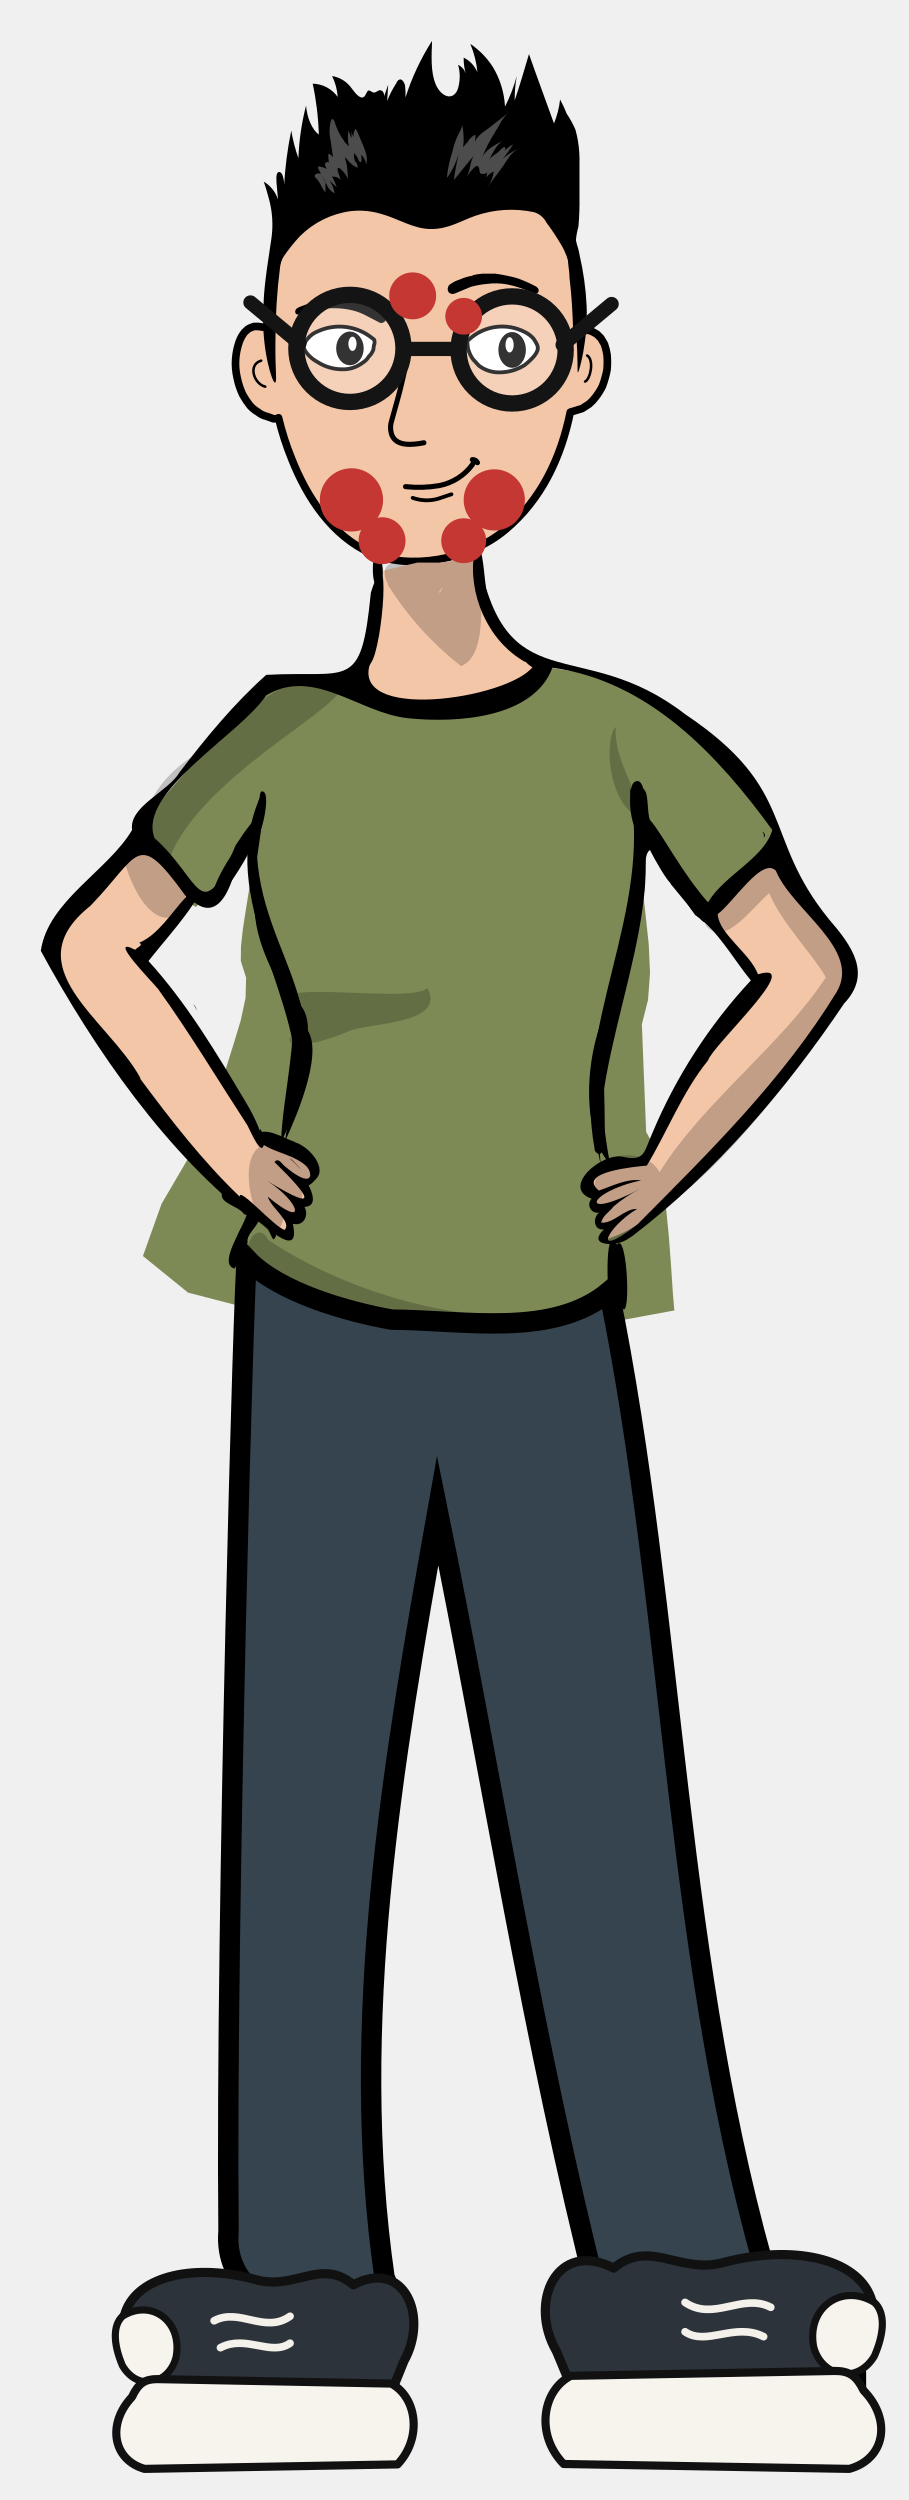
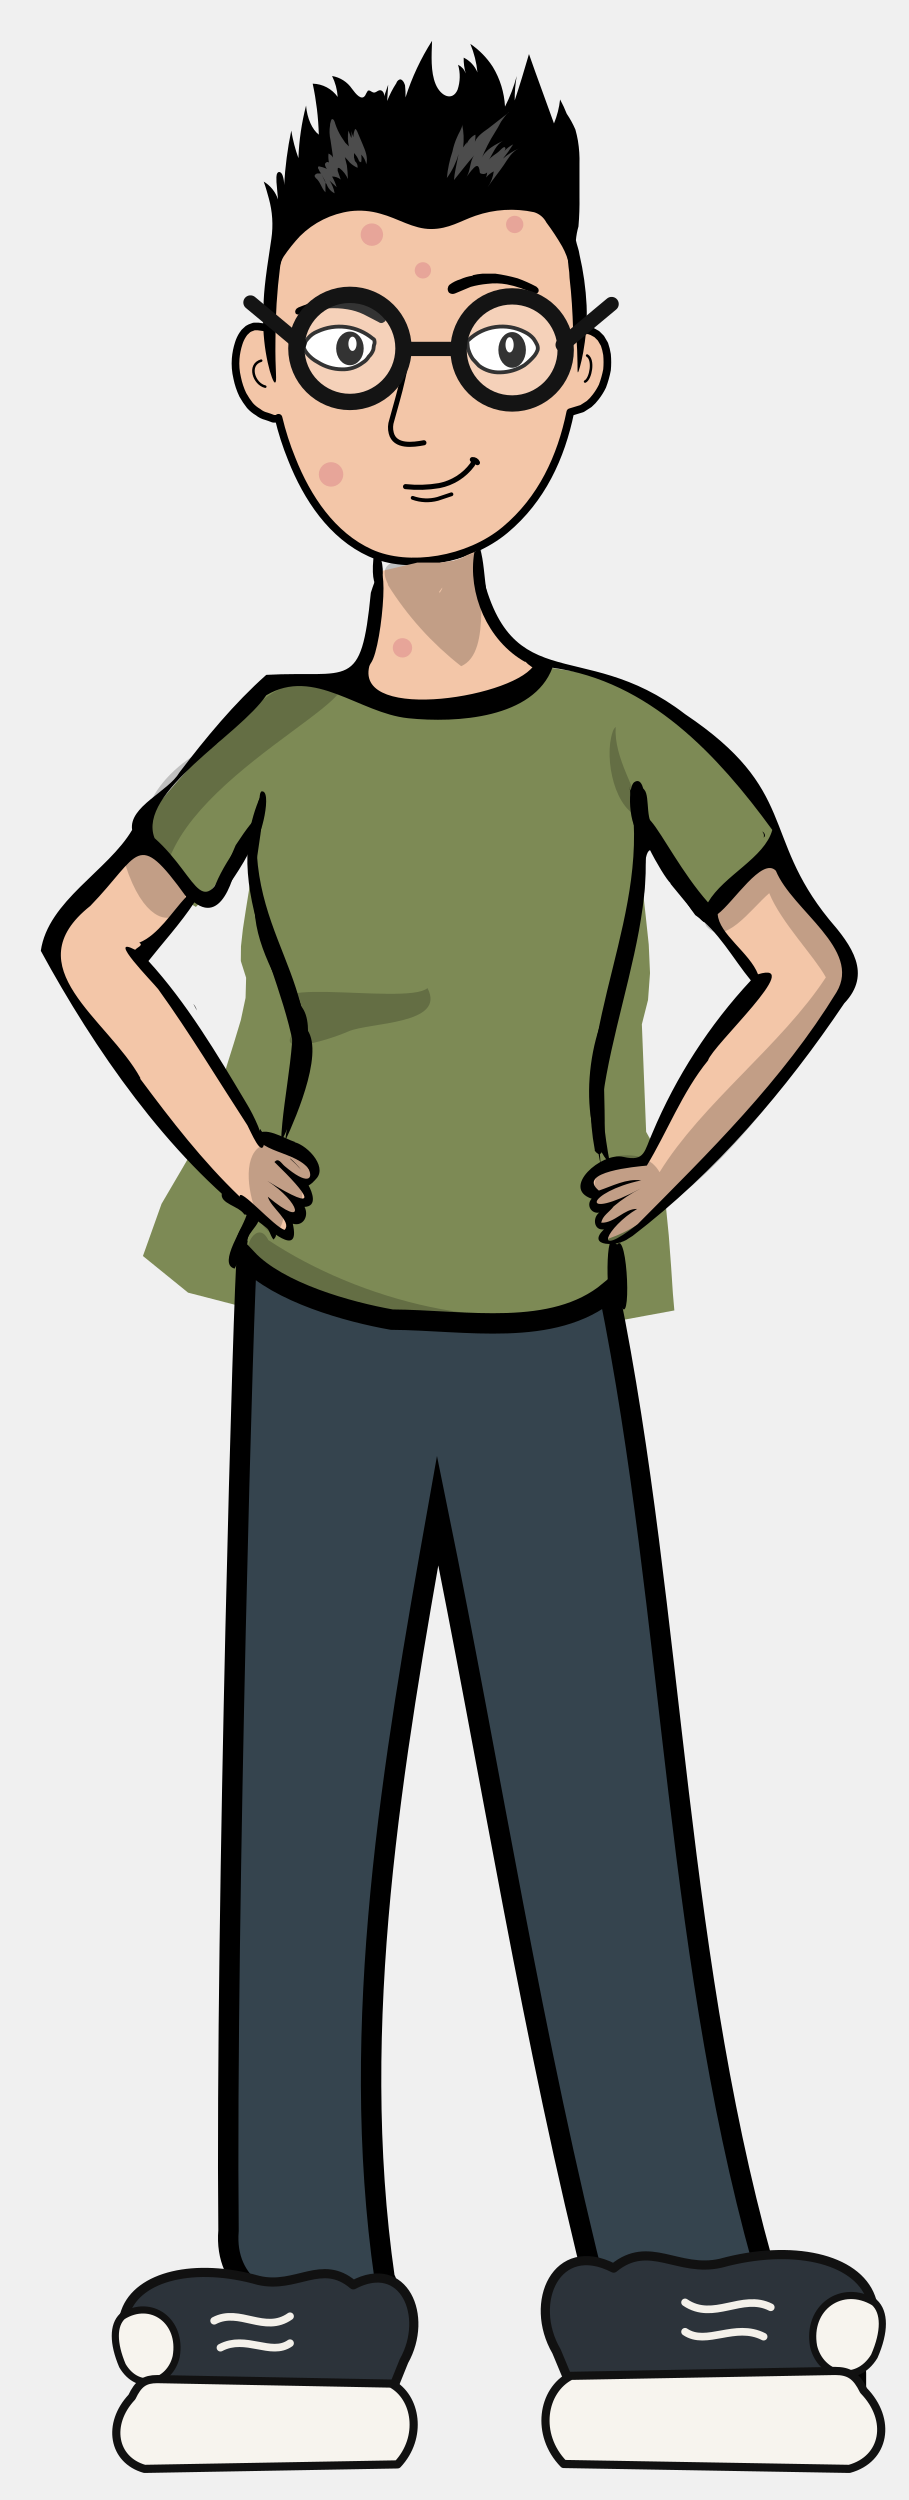
<svg xmlns="http://www.w3.org/2000/svg" width="178.1" height="490.1" viewBox="167.1 50 178.1 490.1">
  <svg width="500" height="600" preserveAspectRatio="xMidYMin slice" style="overflow:visible" viewBox="0 0 500 600">
    <svg width="500" height="600" style="overflow:visible">
      <svg width="500" height="600" preserveAspectRatio="xMidYMin slice" style="overflow:visible" viewBox="0 0 500 600">
        <svg viewBox="0 0 500 600">
          <path fill="#f3c6a8" stroke="#000" stroke-linecap="round" stroke-linejoin="round" stroke-width="1.5" d="M286.1 119.5a11.7 11.7 0 0 0-.5-2l-.7-1.2-.8-.8-.9-.5a3.5 3.5 0 0 0-1.1-.3h-1.9c-.1-3.5-.3-6.9-.7-10.3a16 16 0 0 0-.2-2.2c-.5-6.1-1.6-12.5-5.9-17.1s-11.7-4.9-17.7-5-13.5 0-19.8 2.4a22.2 22.2 0 0 0-9.5 6.5c-2.6 3.2-3.8 7.1-4.7 11a64 64 0 0 0-2 14.4l-.2-.2h-.4l-1.4-.2h-.8l-.8.3a1.8 1.8 0 0 0-.7.5 2.7 2.7 0 0 0-.7.8 6.7 6.7 0 0 0-.8 1.7 13.3 13.3 0 0 0-.6 3 12.2 12.2 0 0 0 .3 3.8 14.2 14.2 0 0 0 1.1 3.3 15.3 15.3 0 0 0 1.4 2.1 6.5 6.5 0 0 0 1.6 1.3 4 4 0 0 0 1.6.8l.6.2.8.3h.8l.2-.2a55 55 0 0 0 2.6 8.1c3 7.6 7.9 15 15.4 18.4s19.2 1.5 26.4-4.5 11-14.3 12.8-23.1l2.3-.7 1.4-.9a8.6 8.6 0 0 0 1.3-1.4 12 12 0 0 0 1.3-2.1 19 19 0 0 0 .9-3.2 16 16 0 0 0 0-3" />
          <path fill="none" stroke="#000" stroke-linecap="round" stroke-linejoin="round" stroke-width=".5" d="M218.3 120.7c-2.7.8-1.4 4.6.8 5.1m63.1-6.1c1.4.8.7 4.6-.4 5.1" />
          <path d="M282.1 109.9a56 56 0 0 0-1.4-10c-.1-.9-.5-1.8-.7-2.8a14 14 0 0 1 .5-2.7 57 57 0 0 0 .2-5.9v-6.3a24 24 0 0 0-.3-4.6 23 23 0 0 0-.5-2.2 18.7 18.7 0 0 0-1.7-3.1 24 24 0 0 0-1.3-2.8 17.1 17.1 0 0 1-1.2 4.7c-1.6-4.5-3.3-9-4.9-13.6-.9 3.1-1.8 6.1-2.8 9.1a26 26 0 0 1 .4-4.8 30 30 0 0 1-2.3 6 16.7 16.7 0 0 0-2.4-7.8 15.8 15.8 0 0 0-4.4-4.5 19.2 19.2 0 0 1 1.4 5.6 5.5 5.5 0 0 0-2.7-2.9 10.6 10.6 0 0 0 .4 3.1 2.9 2.9 0 0 0-1.5-1.7 8.2 8.2 0 0 1-.1 4.9c-1 2.3-3.3 1.3-4.3-1.1s-.8-5.6-.7-8.5a47.5 47.5 0 0 0-5.2 11.1 18.5 18.5 0 0 0-.1-2.4c-.2-.7-.7-1.3-1.1-1.1a1.1 1.1 0 0 0-.6.7 19.2 19.2 0 0 0-1.8 3.5c.1-1 .1-2.1.2-3.2l-.8 2.3c.1-.7-.4-1.3-.9-1.2s-.8.6-1.3.4-.6-.5-1-.3a7 7 0 0 0-.5.9c-.7 1.1-1.8-.2-2.6-1.3a5.9 5.9 0 0 0-3.9-2.5 10.8 10.8 0 0 1 1.1 4.1 6.2 6.2 0 0 0-4.9-2.6 54.7 54.7 0 0 1 1.2 10c-1.3-1-2.3-3.2-2.5-5.7a48.2 48.2 0 0 0-1.5 10.3 30.5 30.5 0 0 1-1.4-5.4 73 73 0 0 0-1.4 10.7 5.4 5.4 0 0 0-.3-1.9c-.2-.6-.7-.9-1-.5s-.2 1.2-.2 1.8l.3 3.4a6.4 6.4 0 0 0-2.8-3.5c.4 1.1.7 2.2 1 3.3a19.1 19.1 0 0 1 .5 7.9c-1.4 9.1-1.5 10.7-1.6 14.9-.2 7.2 1.8 13.4 2.3 13.3s0-2.1.1-8.3a113 113 0 0 1 .9-14.3 4.8 4.8 0 0 1 .7-2.1 33 33 0 0 1 3.2-4 17.3 17.3 0 0 1 9.9-4.9 14.7 14.7 0 0 1 5.9.5c3.4.9 6.4 3 9.9 3s5.8-1.6 8.7-2.6a21.4 21.4 0 0 1 11.5-.7 4 4 0 0 1 2.4 2 48 48 0 0 1 3.1 4.7c2.7 4.8 2.2 11.3 2.7 16.8s.2 7.9.4 7.9 2-6.2 1.7-13.1" />
          <path fill="#fff" d="m257.9 78.9.7-1v.5c0-.7 1.1-1.8 1.7-2a5.5 5.5 0 0 1-.2 1.8c.2-1.3 1.7-2.3 2.7-3l4.1-3.2c-.3 0-1.4 1.6-1.6 1.9a23 23 0 0 1-1.2 2.1 30.6 30.6 0 0 0-2.6 5.1c.7-1.8 2.8-2.8 4.4-3.6-1.6.8-2.1 2.5-3 3.9.4-.7 1.5-1.2 2.1-1.8s.9-.9 1.1-.7 0 .6-.2.8a5.9 5.9 0 0 1 1.8-1.4 28 28 0 0 1-2 2.8 12.7 12.7 0 0 1 3.1-2c-1.4.7-2.1 2-2.9 3.2s-2.2 2.9-3.2 4.4a6.9 6.9 0 0 0 1.2-3.1 4.4 4.4 0 0 0-1.5 1.2 4.4 4.4 0 0 0 .2-1 1 1 0 0 1-.9.3c-.7-.1-.5-.3-.6-.8s-.3-1.2-1.1-.4-1.1 1.4-1.7 2.1c1.1-1.1.8-3.4 1.8-4.6-1.4 1.6-2.7 3.3-4 4.9a15 15 0 0 1 .3-2.1l.6-3a14.7 14.7 0 0 1-2.3 4.7 23 23 0 0 1 1.1-5.2 13 13 0 0 1 .9-2.8c.2-.6 1.1-1.9 1-2.5a13.7 13.7 0 0 1 .2 4.5m-28 4.8c.1 0 .2.2.2.3h-.8c-.3.1-.6.3-.5.6l.2.3c.9.7 1.1 2 1.9 2.8v-2a4.7 4.7 0 0 0-.5-1 7.5 7.5 0 0 0-.7-1.2.8.8 0 0 0-.2-.4c-.1-.2-.1-.4.1-.5l.8.2.8.3a1.5 1.5 0 0 1-.4-.9c.1-.4.6-.6.8-.3a5.5 5.5 0 0 1-.1-1.8 1.8 1.8 0 0 1 .9.8l-.5-3.4a7.7 7.7 0 0 1-.2-1.5 6.6 6.6 0 0 1 .1-1.4 1.3 1.3 0 0 1 .1-.6 2.1 2.1 0 0 1 .2-.6c.4-.3.7.7.7.8a12.3 12.3 0 0 0 1.2 2.6l.8 1.2.4.4.3.3a8.1 8.1 0 0 1-.1-3.1c.2.4.3.8.5 1.3s.1-.8.1-1.2a4.2 4.2 0 0 0 .4 1.2 3 3 0 0 1 .2-1.3c0-.1.1-.3.2-.3s.2.3.3.4l1.1 2.6c.5 1.2 1.1 2.6.7 3.9a3.5 3.5 0 0 0-1-1.9 3.8 3.8 0 0 1 0 1.5.5.5 0 0 1-.4-.2 4.4 4.4 0 0 0-1-1.6v.9c.1.2.1.5.2.7a1.5 1.5 0 0 1 .5 1.3 5.6 5.6 0 0 1-1.5-1l-.6-.7-.4-.4c0 .1.1.2.1.4l.3 1.2a25 25 0 0 1 .2 2.7 5.1 5.1 0 0 0-1.6-2.1c-.2-.1-.4-.2-.4.1v.4l.6 1.7a2.7 2.7 0 0 0-1.7-.6 10.2 10.2 0 0 1 .9 2.1l-1.4-1.3a6.3 6.3 0 0 1 1 2.5 3.1 3.1 0 0 1-1.6-1.9h-.1" opacity=".3" />
        </svg>
      </svg>
    </svg>
    <svg width="500" height="600" style="overflow:visible">
      <svg width="500" height="600" preserveAspectRatio="xMidYMin slice" style="overflow:visible" viewBox="0 0 500 600">
        <svg viewBox="0 0 500 600">
          <path fill="none" stroke="#000" stroke-linecap="round" stroke-linejoin="round" stroke-width=".75" d="m255.6 146.9-2.7.9a8.2 8.2 0 0 1-4.9-.2" />
          <path fill="none" stroke="#000" stroke-linecap="round" stroke-linejoin="round" d="M260.7 140.7a1 1 0 0 0-1-.6.8.8 0 0 0 .4.4 2.1 2.1 0 0 0-.4.6 10.6 10.6 0 0 1-6.5 4.1 24 24 0 0 1-6.6.2" />
          <path stroke="#000" stroke-miterlimit="10" stroke-width=".5" d="M238.2 109.6a9.4 9.4 0 0 1 2.3 1 4.6 4.6 0 0 1 1.8 1.1c.3.4.4.9 0 1.2s-.6.2-.9 0l-2.9-1.5a12 12 0 0 0-3.2-1 17 17 0 0 0-3.9-.2 20 20 0 0 0-5.5 1.2h-.5c-.3-.1-.2-.5 0-.7l.3-.2a23 23 0 0 1 3.7-1.2 16.8 16.8 0 0 1 4.4-.4 10 10 0 0 1 2.5.2l1.9.4m21.6-5.2a8.4 8.4 0 0 0-2.4.7 6.3 6.3 0 0 0-2 1 .9.9 0 0 0-.1 1.2.9.9 0 0 0 .9.1l3.1-1.3a19 19 0 0 1 3.3-.6 12.8 12.8 0 0 1 3.9.1 20.7 20.7 0 0 1 5.3 1.8h.4a.4.4 0 0 0 .1-.7l-.2-.2a28 28 0 0 0-3.6-1.6 33 33 0 0 0-4.3-.9h-2.5a12.5 12.5 0 0 0-1.9.3m-2.3 1.7h-.1" />
          <path fill="#fff" stroke="#000" stroke-linecap="round" stroke-linejoin="round" stroke-width=".75" d="M240.3 118.5a3.4 3.4 0 0 1-.9 1.4 3.4 3.4 0 0 1-1.2 1.2 6.3 6.3 0 0 1-4.1 1.3 8.9 8.9 0 0 1-4.7-1.4 6.8 6.8 0 0 1-2.1-1.7 3.3 3.3 0 0 1-.6-1 1.7 1.7 0 0 1 .1-1 3.6 3.6 0 0 1 .7-1 4.6 4.6 0 0 1 1.8-1.3 10.2 10.2 0 0 1 10.9 1.4c.2.1.3.2.3.4a1.3 1.3 0 0 1-.1.9c0 .3-.1.5-.1.8" />
          <ellipse cx="235.7" cy="118.3" rx="2.7" ry="3.3" />
          <ellipse cx="236.2" cy="117.4" fill="#fff" rx=".8" ry="1.4" />
          <path fill="#fff" stroke="#000" stroke-linecap="round" stroke-linejoin="round" stroke-width=".75" d="M259 118.8a6 6 0 0 0 .8 1.6l1.2 1.3a6.5 6.5 0 0 0 4.2 1.3 9.2 9.2 0 0 0 4.7-1.4 12 12 0 0 0 2-1.9 3.9 3.9 0 0 0 .6-1.1 1.7 1.7 0 0 0-.1-1 7.5 7.5 0 0 0-.7-1.2 5.2 5.2 0 0 0-1.7-1.3 9.6 9.6 0 0 0-11 1.5c-.1.1-.3.2-.3.4s.1.7.1 1a2.4 2.4 0 0 0 .2.8" />
          <ellipse cx="267.5" cy="118.6" rx="2.7" ry="3.5" />
          <ellipse cx="267" cy="117.6" fill="#fff" rx=".8" ry="1.5" />
          <path fill="none" stroke="#000" stroke-linecap="round" stroke-linejoin="round" d="M246.5 116.4a22.2 22.2 0 0 1-.5 8.1c-.6 2.7-1.4 5.3-2.1 7.9a4.3 4.3 0 0 0-.1 2.5c.7 2.8 4.3 2.3 6.4 1.9" />
        </svg>
      </svg>
    </svg>
    <svg width="500" height="600" style="overflow:visible">
      <svg width="500" height="600" preserveAspectRatio="xMidYMin slice" style="overflow:visible" viewBox="0 0 500 600">
        <svg viewBox="0 0 500 600">
          <defs>
            <mask id="a" width="44.95" height="22.26" x="292.31" y="503.34" maskUnits="userSpaceOnUse">
              <path fill="#fff" fill-rule="evenodd" d="M292.3 503.3h44.6v21.8h-44.6z" />
            </mask>
          </defs>
          <path fill="#7d8a55" fill-rule="evenodd" d="m274.3 180.8 7.96 1.23 7.75 2.96 7.37 4.37 6.83 5.44 6.12 6.19 5.25 6.61 4.22 6.7-5.41 6.6-2.73 4.62-1.99 2.46-2.4.14-3.57-2.34-5.03-4.98-6.07-7.8.05 5.17.38 5.53.64 5.73.61 5.75.25 5.59-.39 5.26-1.21 4.77.84 21.1 1.65 2.96 1.25 4.86.9 6.04.64 6.47.46 6.17.34 5.14.29 3.36-12.88 2.37-19.88 1.22-22.96-.32-22.16-2.24-17.45-4.52-8.85-7.18 3.65-10.23 11.07-18.9.55-3.76 1.12-4.26 1.42-4.52 1.38-4.57.93-4.37.11-3.94-1.04-3.28.03-2.87.38-3.43.58-3.77.63-3.92.51-3.84.36-3.58.3-3.09-1.33 1.26-1.45 1.85-1.65 2.23-1.83 2.41-1.93 2.36-1.85 2.12-1.55 1.67-1.86-1.11-1.53-2.03-1.36-2.64-1.39-2.96-1.55-2.97-1.63-2.68-1.29-2.11 3.16-3.69 3.48-4.02 3.68-4.22 3.77-4.26 3.73-4.18 3.58-3.95 3.3-3.58 8.28.57 8.06 1.54 7.88 1.74 7.73 1.16 7.64-.17 7.57-2.28z" />
          <path fill="#f3c6a8" fill-rule="evenodd" d="M194.9 214c-29.2 30-18.5 20.2 1.9 53.4 6.8 7.8 17.1 21.8 27.4 24.7.1-2-.8-3.8 2-3.3-.3-2.2-.8-3.1 1.7-3.6-2.5-4.8 1.3-3 .6-7.7-1.9-2.1-7.9-4.1-10.6-4.7-4.7-9.2-16.5-26.5-23-34.6 12-14.9 12.2-9.2 0-24.2m110.7 14.6c.2 0 10.1 13.8 10.2 13.8-8.3 9-17.5 24.9-22.4 36.1l-4.6-.6c-1.9 1-7 2.3-6.4 5.3 1.7.6 1.1 2.7.9 3.9 2.9.1 1.2 1.5.7 3.1 3-.6 1.2 1.5 1.1 3 17.7-4.7 39.5-37.1 49.7-52.7-18.8-26.2-10.3-29.1-29.2-12.2m-43.7-60-1.5-10.2-1.7.7-1.2.6-1.5.5-2.7.4h-4.4l-7.3 1.7c.1 6.1-2.7 17.2-5.9 22.5 4.6 3.9 19.2 3.2 24.7 3.1l13.9-6c-4.3-2.3-10.2-8.9-12.4-13.3m-42.6 328.1c-5.2 13.2-3.3 15 2.1 27.2 12.7-2 16.4-13.4 16.7-24.7Zm76.8 10.1c15.7-1.4 20.9-8.1 32.9 6.6l-3.7 6.2c-8.5.6-21.7-1.3-29.2-5.7Z" />
          <path d="M261.6 157v.2a5.6 5.6 0 0 1-2.8 1.6l-1.2.6-1.5.5-2.7.4H252a19.7 19.7 0 0 1-4.2-.1h-.8a6 6 0 0 1-2-.3c-2.2.6-3.3 1.8-1.8 4.7h-.1a61.6 61.6 0 0 0 14.4 16c6.3-2.7 2.9-17.7 4.1-23.6m-8.3 9.3a.4.4 0 0 0-.1-.3l.6-.8c0 .4-.4.7-.5 1.1" opacity=".2" />
          <path fill-rule="evenodd" d="M229 182.7c-8 1.1-14 7-19.1 13-9.4 3.4-20.6 15.4-10.1 24.1 6-20.5 49.1-37 29.2-37.1m-7.3 91.6c-12.2-2.3-2 26.4 1 14.5 3.1 3.5 3.9-4 3.6-6 4.8-2.4-.6-8.8-4.6-8.5" opacity=".2" />
          <path fill-rule="evenodd" d="M285.5 305.3c-20.7 7-48.2-.5-65.8-12.2-2-4.1-5.3 1.3-3.6 3.7 2.4 5.6 6.9 9 12.1 12.1l-.4-.3c13.8 8.4 46.1 16 55.7 2.1 1.1-.7 1.7-2.7 3.4-1.4 1.7-.5.4-4.6-1.4-4m-91.8-93.5c-.8 2.1-2.9 3.2-2.6 5.8 6.3 23.1 19.9 8.5 6.8-1.7-2.4-.3-1.8-6-4.2-4.1m126 9.1c0-2-.7-3.8-2.4-2.8-3.8 2.1-7.3 10.9-11 9.3-1.5.5-1.4 3.1-.7 4.2 3.5 4.1 8.7-3.4 12.3-6.5 2.3 5.7 8.8 12.3 11.1 16.5-8.6 13.2-24.3 24.7-32.6 38.2-1.3-2.4-4.3-3.9-8.5-3.1-7.7 3.8-3.1 11.9-1.2 17.1 2.6 2.5 2.3-3.6 5-2.3a11.2 11.2 0 0 0 4.2-3.8c15.2-10.1 27.5-28.6 38.4-43.5 1.4-8.7-7.9-17.7-14.6-23.3m-68.8 22.8c-4.1 3.7-40.2-3.8-24.1 6.4-8.7 8 4.5 3.9 8.6 2.1s19.3-1.3 15.5-8.5m36.3-50.2c-1.8 5.2.5 15.9 5.9 16.8-1.1-5.4-5.7-11.6-5.3-17.8a2.1 2.1 0 0 0-.6 1" opacity=".2" />
          <path fill-rule="evenodd" d="M205.7 248.1a3.3 3.3 0 0 0-.7-1.3zm18.3 29.1a21 21 0 0 1 2.1 2.1 14.7 14.7 0 0 0-2.1-2.2m2.4 3" />
          <path d="M329.6 230.2c-13.3-16.4-6-25.3-28.2-40.2-20.7-16-35.5-1.6-40.7-32.1h-.2c-.6 8.6 2.8 19.1 11.5 22.1-3 6.6-35.3 11.8-32.5.6a3.3 3.3 0 0 1 .3-.6c2.4-3.2 4.1-26.9 0-13.8-1.9 19.5-4.2 15.2-20.5 16.1-6.3 5.6-11.9 12.4-17 19.1-2.2 3.8-10 6.7-9.3 11.3-4.7 8-16.5 13.9-17.9 23.7 10.5 19.3 24.8 40 42.3 53.3 0-.2 0-.3.1-.4 2 1.3 8.6 7.7 7 .6 2.1.6 3.2-1.6 2.3-3.3 2.6-.1 1.5-2.9.8-4.2 5.2-3-3.2-9.4-6.9-8.9.1-.2.1-.4.2-.5a3 3 0 0 1-2.8-1.7 4 4 0 0 1-.1.5v-.2l-.3-.8a34.5 34.5 0 0 0-2.4-4.7c-5.6-9.4-11.6-19.5-19.1-27.7 2.5-3.2 6.4-7.5 9-11.5 6 4.6 8.3-6.8 9-10.9 4.9-7 1.7 9.7 2.8 12.3.4 8.5 5.7 15.3 8.5 23 .9-9.8-8.4-17.5-8.1-27.7-1.3-5.5 5.1-22-4.1-7.9-6.9 16.8-6.7 6.8-15.9-1.4-3.5-9 16.7-20.2 21.9-28 9.4-5.6 18.2 3.5 27.8 4.5s24.6 0 28.3-9.9c18.9 2.6 32.4 17.1 43.1 31.8-1.5 5.5-9.5 8.9-12.6 14.2-10.1-11.4-15.5-30.4-12.4-1.7-.7-18.6 5-2 9.9 4.2 4.4 2.9 7.5 8.7 10.9 12.8a101.6 101.6 0 0 0-19.3 29.9c-1.6 3.5-1.4 5.7-5.7 4.7s-12.3 6.1-6.2 8.2a1.6 1.6 0 0 0 1.5 2.7c-1.4 1-1.1 3.6.9 3.3-3.6 3.5 2.8 3.4 4.8 1.8l.8-.5c16.3-12.5 30-28.5 41.5-45.6 5.5-5.8 1.5-11.3-3-16.5m-126-4.4c-2.8 3-5.5 7.5-9.2 9 .9.5-.4.9-.8 1.4-5.8-3 3.4 6.3 4.5 7.7 6.2 8.6 11.7 17.8 17.5 26.7.6 1.1 2.9 6.7 3.3 3.4 9.1.2 12.8 12.1 4 4.6-.7-.6-1.2-1.7-2-.8 6.6 6.4 9.5 10.4-1.4 3.7 6.4 4.1 8 9.7.1 3.1.6 2.2 4.8 4.9 3.3 6.5-1.9-.4-9-8.6-8.8-6.5-7.3-7-13.4-14.9-19.5-23.1v-.2c-6.3-11.5-24.9-21.7-9.8-33.7 9.8-10.1 9-15.4 18.8-1.8m127.5 18.7c-10.6 17.3-25.1 31.5-39 45.5-9.3 7.3-6 .5-.1-3-2.5-.1-4.4 2.8-7 2.7.1-1.3 1.7-2.2 2.4-3.2a27 27 0 0 1 5.3-3.5c-12.3 6.6-10.7.7.1-1.6-2.9-.4-5.6 1.1-8.3 2-4.5-3.7 7.4-4.7 9.4-4.9 3.9-6.4 7-14.5 12-20.6.8-2.9 19.3-19.8 9.8-16.9-1.6-4.2-7.7-7.9-7.9-11.8 3.1-2.3 8.7-11.3 11.4-8.5 3.2 7.8 16.9 15.4 11.9 23.8" />
          <path fill="#35444e" fill-rule="evenodd" stroke="#000" stroke-miterlimit="10" stroke-width="4" d="M318.3 499.4c-19-63.6-18.8-132.2-31.8-196.2-11 9.1-28.1 5.6-42.6 5.5-8.5-1.5-22.2-5.3-28.4-11.9-.5 1.1-4.2 129-3.6 190.5-1.8 21.6 36.1 18.2 30.6 9.3-7.2-50.1 1.6-101 10.4-150.5 10.5 51.5 18.6 104 31.5 154.7 1.3 3.3 3 8 7.2 8.3 7.7-.9 28.5 2.1 26.7-9.7Z" />
          <path fill-rule="evenodd" d="M316.6 213.1a1.1 1.1 0 0 1 .2 1.1c.5-.3.2-.9-.2-1.2ZM215.7 499.4c-17 42.5 27.1 44 22.6 2-5.5-2-2.7 17.9-8.2 22.1-9.3 14.8-17.9-4.3-15.2-14.3-1.1-2.6 5.5-11.4.8-9.8" />
          <path fill-rule="evenodd" d="M226 525.5h.5l-.5.2v-.3m-5.3-6.2 1.3 1.1c-1 .5-1.1-.3-1.3-1.1m10.3-.2h.1a17.2 17.2 0 0 1-2.6 4.6c.4-1.8.9-3.6 2.5-4.5m5-20.5c-3.5 4.5-1.8 12.4-6 17.1-8.7 8.4-12.8-7.5-10.1-14.2-.1-2.8-3-1.1-2.6 1-7.3-.7-1.6 17.9.2 21.8.9 9.7 12.4 6.3 15.3-.5s8-22.4 3.2-25.2" />
          <g mask="url(#a)">
            <path fill-rule="evenodd" d="M316.3 503.6c-3.5 4.1 5.2 3.8 7.4 5.2 31.1 15.5-26.4 19.4-30.2 3.6 3.9-11.3-6.8 1.7 3.9 7.5 26.1 15.7 64-4.8 18.9-16.3" />
          </g>
          <path fill-rule="evenodd" d="M303.4 517.3a39 39 0 0 0 4.9 1.2 8.3 8.3 0 0 1-4.9-1.2m-2.7-4.2h.1a.1.1 0 0 1-.1-.1m21.7-6.7c-1 3.4 9.7 8.7-.1 10.3h.1c-8.8-.2-21.2 1.1-23.2-8.5-6-3.6-6.9 6.4-3.8 9.8 14.7 13.6 61.3 3.8 27-11.6m-105-6.1c-3 3.1-2 8.8-2.5 12.9-3.9-1.7 1.1 16.7 3.8 14.1 2-.9 3.1-2.3 2.6-4.7.1 5 1.6 5 3.9.8-.8 1.4.9 3.1 2 1.7.1 6.1 8.8-7.6 4-7.2-1.5.8-2.4 2.4-3.7 3.6-.6-2.3-3-.7-4.1.5-.2-1.8-2.3-4.9-4-2.6a1.2 1.2 0 0 0-2 .1c-2.9-5.6 2.6-15 0-19.2m.9-295c-.4.5-.2 1.1-.4 1.7v-.2a8.3 8.3 0 0 0-.3 2.2c0 1.6-1.2 3.7-.4 5.2s3.6-9.9 1-8.9m73.3-1.9c-1.7 1-.9 10.9 1.7 10.1.6-1.4 1-11.8-1.7-10.1m-51.2-43.8c-.8 8.3 3 5.9 1.5 0-.6.3-1.2-1.3-1.5 0m33.7 20.6c-2.4-1.8-5.3-3.1-7.5-5.2-5-4.1-3.8-12.7-5.3-17.4a4.1 4.1 0 0 1-1.1.7c-1.4 8.1 2.6 17.5 10 21.6a.1.1 0 0 0-.1-.1h.1c1 1.2 5 3.5 3.9.4m14.8 63.3c-6.9 8.2-8.7 27.8-2.1 34.8-2.3-11.9-2.6-24.4 3-35.8zm-2 50c-1.2 1.9-.6 18.7 1.7 11.6-1.2-3.1 2-11.5-1.7-11.6" />
          <path fill-rule="evenodd" d="M290.5 204.3c4.8 24.7-11.4 46.7-6.8 71.1v.2c3.8 4.8.5-18.5 2.5-21.9 4.9-14.1 10.9-38.6 4.3-49.2m-66 41.5c-1.1 4 3.3 11.2 1.7 16.8.3-4.9 3.6-14.4-1.7-16.8m.8 29.4a.9.9 0 0 0 .9.4 2.3 2.3 0 0 0-1-.7v.3m-6.2 14.8c.9.7 1 1.9 1.7 2.8 1.5-1.3-.7-2.5-1.7-2.8m-4.1 7.1c-.1.6.5 1.1 1.2 1.1l-1.1-1.6a.7.7 0 0 0-.1.5" />
          <path fill-rule="evenodd" d="M225.2 249.5c.2 3.8 1.5 8.1 1.1 12.1-.3-3.1 2.4-11.6-1.1-12.1m-1.4 24.8-.4-.5a.7.7 0 0 0 .4.5m-8.6 19.7c-5.2 4.5-.7 4.9.4-.4-.2.1-.3.3-.4.4" />
          <path fill-rule="evenodd" d="M218.2 206c-9.2 20.7 9 39.3 7.1 60.1 7.7-24.1-12.1-32.6-7.1-60.1m6.5 69.1a1.2 1.2 0 0 0 1 .2l-1.5-.7z" />
          <path fill-rule="evenodd" d="M216.6 211.2c-2.8 4.8-7.9 10.9-8.2 16.1 1.6.2 12.9-17 8.2-16.1m.4 77.2a1.1 1.1 0 0 0-.6.7h-.1c-5.2 2-3.1 16.5-.6 4 0 .1 0 .2-.1.2-.2-1.7 3.9-4.3 1.4-5m6.9-45.6c2.1 9.7-1.4 21.8-1.7 31.1 4-7.1 7.6-23.7 1.7-31.1" />
          <path fill-rule="evenodd" d="M215.6 287.6c-.5 2.8-6 10.2-2.5 11.1 1-1.8 5.3-11.4 2.5-11.1" />
          <path fill-rule="evenodd" d="M210.6 283.9c-.5 2.1 3.4 2.5 4.4 4.2 3.5.1-3.4-4.6-4.4-4.2m6.6-11.1c2 3.8 10.6 3 11.4 8.7 3.2-2.2-1-6.9-3.8-7.6h.2c-2.2-.7-6.2-3.4-7.8-1.2" />
          <path fill-rule="evenodd" d="M226.6 251.1c.6 7.5-2.9 15.7-3.6 22.6 2.3-5 8.3-18.9 3.6-22.6m66.3-46.6c-.7 2.4.3 5.3 1 7.6-3.5-2.3 3.1 9.7 4.7 11.1h-.1l3.7 4.5c9.4 11.2-5.8-11.4-6.3-14.1-.2-.5-.4-1.1-.7-1.7v.2c-1.8-1.9-.4-7.4-2.4-7.6" />
          <path fill-rule="evenodd" d="M291.4 206.7c6.1 24.6-12 48-6.5 71.8-2.6-22.5 14.9-51.3 6.5-71.8m-3.4 87.4c.1.8.1 1.5.2 2.2-2.4-.9-.5 15 .4 9.1 2.4 6.7 1.6-14.8-.6-11.3" />
        </svg>
      </svg>
    </svg>
  </svg>
  <g fill="none" stroke="#141414" stroke-linecap="round" stroke-linejoin="round">
    <circle cx="235.7" cy="118.3" r="10.5" fill="#fff" fill-opacity=".2" stroke-width="3.2" />
    <circle cx="267.5" cy="118.6" r="10.5" fill="#fff" fill-opacity=".2" stroke-width="3.2" />
    <path stroke-width="2.8" d="M246.2 118.4H257m-31.2-1.1-9.6-8m61.2 8.3 9.6-8" />
  </g>
-   <g fill="#c43732">
-     <circle cx="248" cy="108" r="4.6" />
-     <circle cx="258" cy="112" r="3.6" />
-     <circle cx="236" cy="148" r="6.2" />
-     <circle cx="242" cy="156" r="4.6" />
-     <circle cx="264" cy="148" r="6" />
-     <circle cx="258" cy="156" r="4.4" />
+   <g fill="#e09490" opacity=".65">
+     <circle cx="240" cy="96" r="2.2" />
+     <circle cx="268" cy="94" r="1.7" />
+     <circle cx="250" cy="103" r="1.6" />
+     <circle cx="232" cy="143" r="2.4" />
+     <circle cx="246" cy="177" r="1.9" />
  </g>
  <g stroke="#111" stroke-linejoin="round">
    <path fill="#2c333a" stroke-width="1.8" d="M236.36 497.92c9.92-5.28 14.88 6.16 9.92 14.96l-2.48 6.16h-42.16c-7.44-1.76-12.4-8.8-9.92-15.84s13.64-9.68 26.04-6.16c7.44 1.76 12.4-4.4 18.6.88Z" />
    <path fill="#f7f4ee" stroke-width="1.4" d="M191.1 504.08c5.58-3.52 11.78.88 10.54 7.92-1.24 5.28-7.44 7.04-10.54 1.76-1.86-4.4-1.86-7.92 0-9.68Z" />
    <path fill="#f7f4ee" stroke-width="1.6" d="m197.92 516.4 45.88.88c4.96 2.64 6.2 10.56 1.24 15.84l-49.6.88c-6.2-1.76-7.44-8.8-2.48-14.08 1.24-2.64 2.48-3.52 4.96-3.52Z" />
    <path fill="none" stroke="#f4f1ea" stroke-linecap="round" stroke-width="1.5" d="M209.08 504.96c4.96-2.64 9.92 2.64 14.88-.88m-13.64 6.16c4.96-2.64 9.92 1.76 13.64-.88" />
  </g>
  <g stroke="#111" stroke-linejoin="round">
    <path fill="#2c333a" stroke-width="1.8" d="M287.4 494.64c-11.2-5.76-16.8 6.72-11.2 16.32l2.8 6.72h47.6c8.4-1.92 14-9.6 11.2-17.28s-15.4-10.56-29.4-6.72c-8.4 1.92-14-4.8-21 .96Z" />
    <path fill="#f7f4ee" stroke-width="1.4" d="M338.5 501.36c-6.3-3.84-13.3.96-11.9 8.64 1.4 5.76 8.4 7.68 11.9 1.92 2.1-4.8 2.1-8.64 0-10.56Z" />
    <path fill="#f7f4ee" stroke-width="1.6" d="m330.8 514.8-51.8.96c-5.6 2.88-7 11.52-1.4 17.28l56 .96c7-1.92 8.4-9.6 2.8-15.36-1.4-2.88-2.8-3.84-5.6-3.84Z" />
    <path fill="none" stroke="#f4f1ea" stroke-linecap="round" stroke-width="1.5" d="M318.2 502.32c-5.6-2.88-11.2 2.88-16.8-.96m15.4 6.72c-5.6-2.88-11.2 1.92-15.4-.96" />
  </g>
</svg>
